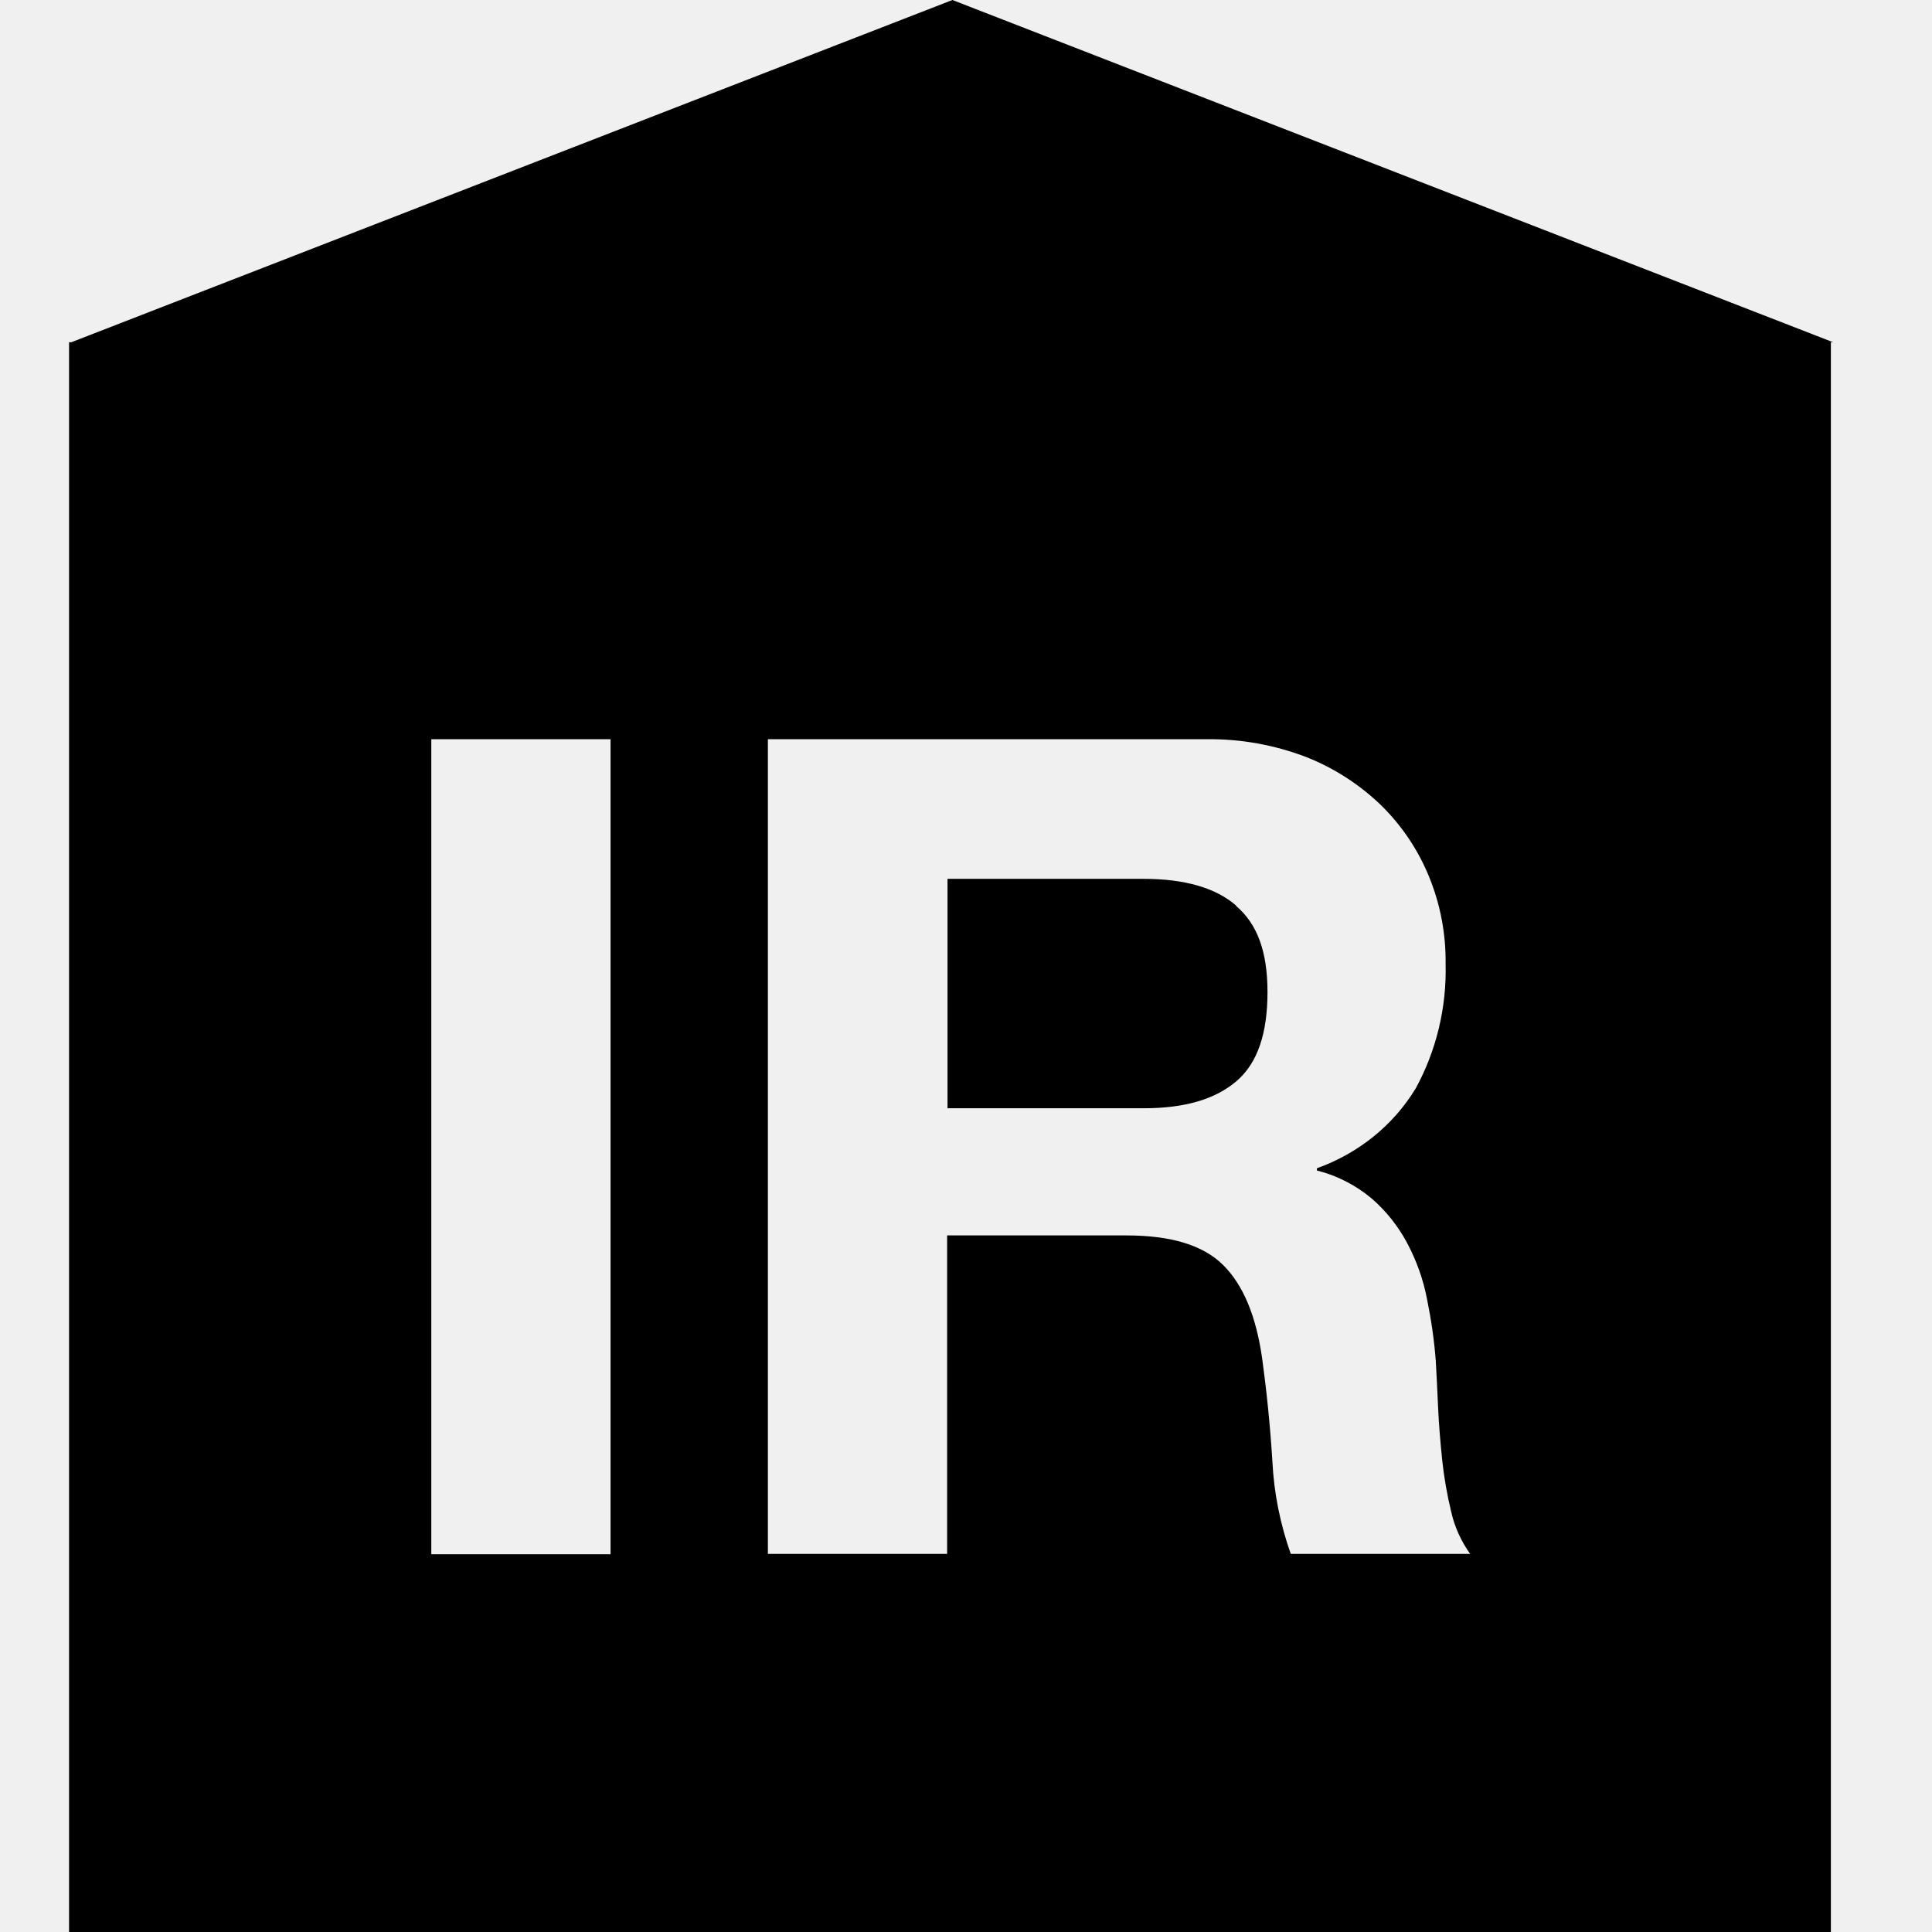
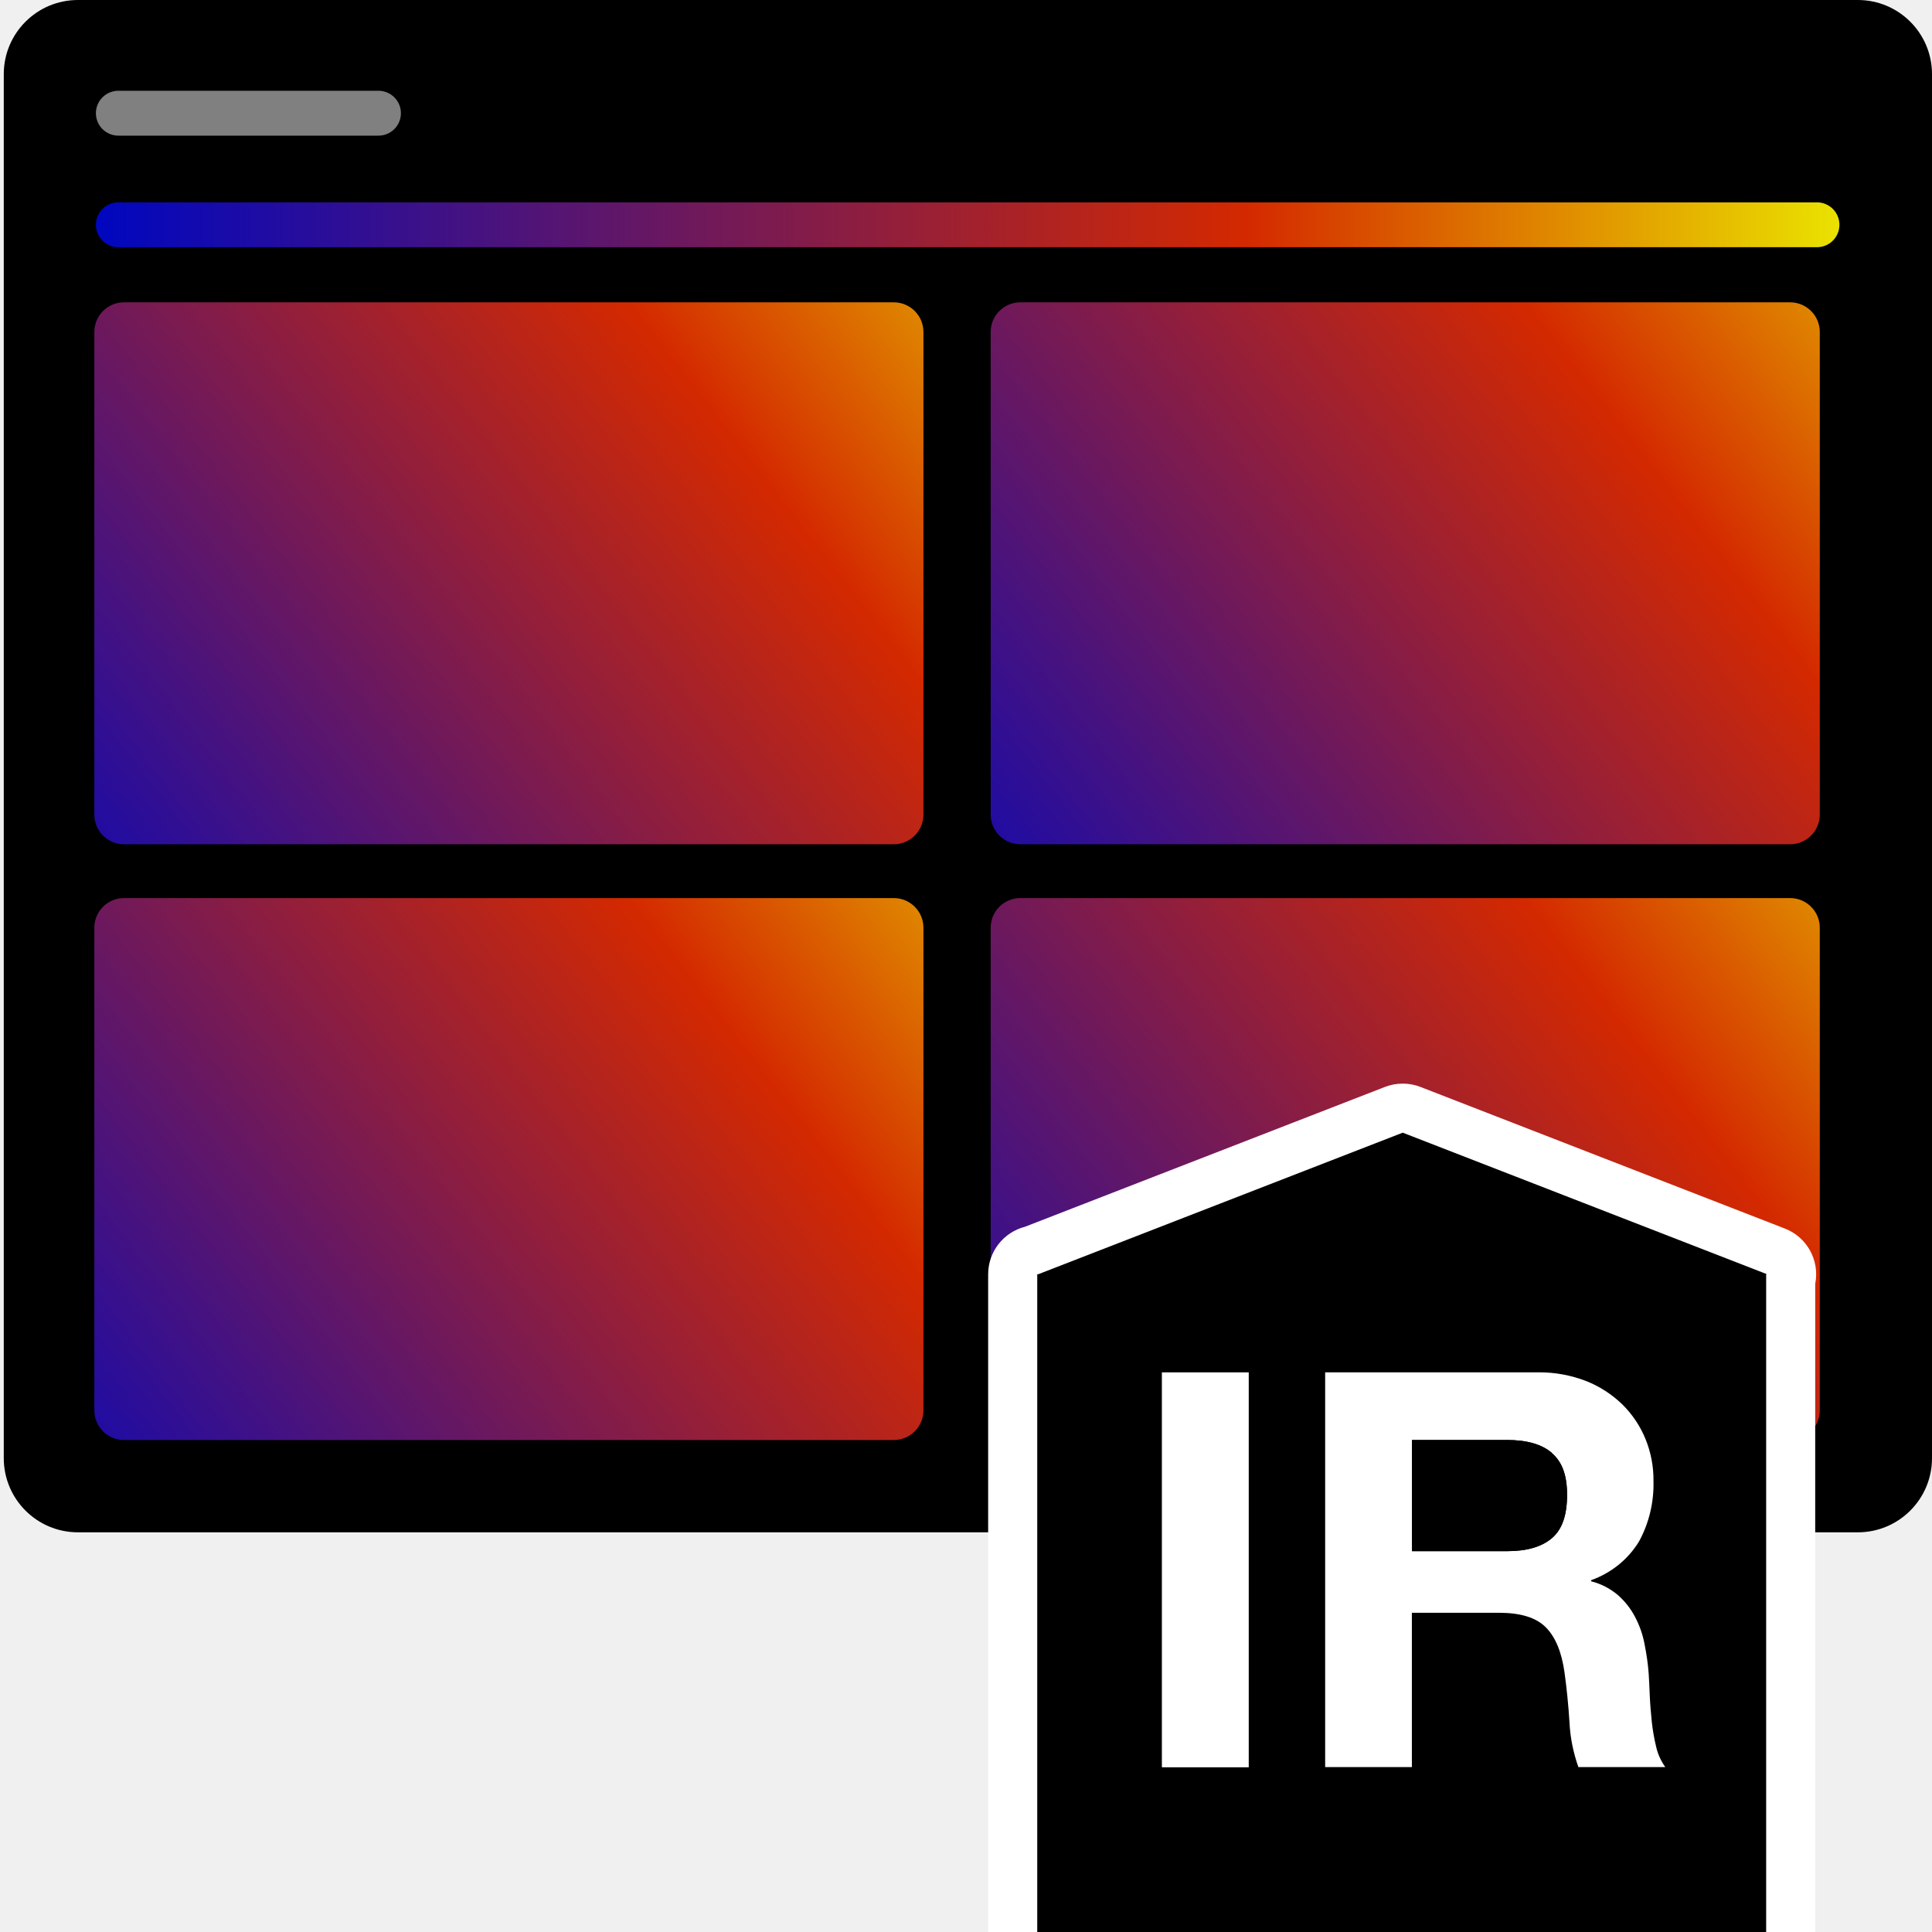
- <svg xmlns="http://www.w3.org/2000/svg" version="1.1" viewBox="0 0 512 512">
+ <svg xmlns="http://www.w3.org/2000/svg" xmlns:xlink="http://www.w3.org/1999/xlink" id="Vrstva_1" viewBox="0 0 512 512">
+   <defs>
+     <linearGradient id="Nepojmenovaný_přechod_12" data-name="Nepojmenovaný přechod 12" x1="284.42" y1="36.32" x2="4.77" y2="252.5" gradientUnits="userSpaceOnUse">
+       <stop offset="0" stop-color="#eae200" />
+       <stop offset=".34" stop-color="#d42900" />
+       <stop offset="1" stop-color="#0007bf" />
+     </linearGradient>
+     <linearGradient id="Nepojmenovaný_přechod_12-2" data-name="Nepojmenovaný přechod 12" x1="521.96" y1="36.32" x2="242.31" y2="252.5" xlink:href="#Nepojmenovaný_přechod_12" />
+     <linearGradient id="Nepojmenovaný_přechod_12-3" data-name="Nepojmenovaný přechod 12" y1="194.19" y2="410.37" xlink:href="#Nepojmenovaný_přechod_12" />
+     <linearGradient id="Nepojmenovaný_přechod_12-4" data-name="Nepojmenovaný přechod 12" x1="521.96" y1="194.19" x2="242.31" y2="410.37" xlink:href="#Nepojmenovaný_přechod_12" />
+     <linearGradient id="Nepojmenovaný_přechod_13" data-name="Nepojmenovaný přechod 13" x1="25.41" y1="59.57" x2="487.46" y2="59.57" gradientUnits="userSpaceOnUse">
+       <stop offset="0" stop-color="#0007bf" />
+       <stop offset=".66" stop-color="#d42900" />
+       <stop offset="1" stop-color="#eae200" />
+     </linearGradient>
+   </defs>
+   <rect x="1" width="511" height="406.08" rx="19.65" ry="19.65" />
+   <rect x="25" y="80.12" width="219.72" height="143.62" rx="7.86" ry="7.86" fill="url(#Nepojmenovaný_přechod_12)" />
+   <rect x="262.54" y="80.12" width="219.72" height="143.62" rx="7.86" ry="7.86" fill="url(#Nepojmenovaný_přechod_12-2)" />
+   <rect x="25" y="238" width="219.72" height="143.62" rx="7.86" ry="7.86" fill="url(#Nepojmenovaný_přechod_12-3)" />
+   <rect x="262.54" y="238" width="219.72" height="143.62" rx="7.86" ry="7.86" fill="url(#Nepojmenovaný_přechod_12-4)" />
+   <line x1="31.36" y1="30" x2="100.3" y2="30" fill="none" stroke="#818080" stroke-linecap="round" stroke-miterlimit="10" stroke-width="11.89" />
  <g>
-     <g id="Vrstva_1">
-       <path d="M327.6,240c-5.4-4.7-13.6-7.1-24.6-7.1h-51.9v60.8h52c10.9,0,19-2.4,24.6-7.2s8.2-12.7,8.2-23.6-2.8-18.1-8.3-22.8Z" />
-       <path d="M252.4,0L18.9,90.7h-.6v421.3h466.9V90.7h.6L252.4,0ZM161.8,411.9h-47.5v-216h47.5v216ZM342.1,411.9c-2.8-7.9-4.5-16.2-4.9-24.6-.6-9.5-1.5-18.4-2.7-27.2-1.6-11.3-5-19.5-10.3-24.8s-13.8-7.9-25.7-7.9h-47.5v84.4h-47.5v-215.9h116.4c8.9-.1,17.8,1.5,26.2,4.7,7.4,2.9,14.2,7.3,19.9,12.8,5.5,5.4,9.8,11.8,12.7,18.9,3,7.3,4.5,15.2,4.4,23.1.3,11.5-2.4,22.9-7.9,33-6,9.9-15.3,17.3-26.2,21.2v.6c5.3,1.3,10.3,3.9,14.5,7.4,3.8,3.3,7,7.3,9.4,11.8,2.5,4.7,4.3,9.7,5.3,15,1.1,5.4,1.9,10.9,2.3,16.3.2,3.4.4,7.5.6,12.1s.6,9.2,1.1,14.2c.5,4.6,1.3,9.2,2.4,13.7.9,4,2.6,7.7,5,11.1h-47.6Z" />
+     <path d="M481.05,512v-171.78s.02-.09.03-.13c1.15-6.15-2.24-12.25-8.07-14.51l-96.57-37.53c-1.51-.59-3.11-.88-4.71-.88h0c-1.6,0-3.19.29-4.71.88l-95.38,37.05c-5.62,1.44-9.77,6.53-9.77,12.6v174.31h219.17Z" fill="#fff" />
+     <polyline points="371.74 300.17 468.3 337.69 468.05 337.69 468.05 512 274.88 512 274.88 337.69 275.13 337.69 371.74 300.17" />
+     <path d="M351.14,468.3h23.02v-40.9h23.02c5.77,0,9.89,1.26,12.45,3.83,2.57,2.57,4.22,6.54,4.99,12.02.58,4.26,1.02,8.58,1.31,13.18.19,4.05,1.01,8.06,2.36,11.87h-.03l.05.05s-.01-.03-.02-.05h23.03c-1.16-1.65-1.99-3.44-2.42-5.38-.53-2.18-.92-4.41-1.16-6.64-.24-2.42-.44-4.65-.53-6.88s-.19-4.22-.29-5.86c-.19-2.62-.58-5.28-1.11-7.9-.48-2.57-1.36-4.99-2.57-7.27-1.16-2.18-2.71-4.12-4.55-5.72-2.04-1.7-4.46-2.96-7.03-3.59v-.29c5.28-1.89,9.79-5.48,12.7-10.27,2.67-4.89,3.97-10.42,3.83-15.99.05-3.83-.68-7.66-2.13-11.19-1.41-3.44-3.49-6.54-6.15-9.16-2.76-2.67-6.06-4.8-9.64-6.2-3.95-1.51-8.13-2.28-12.31-2.28-.13,0-.25,0-.38,0h-56.4v104.62" fill="#fff" />
+     <polyline points="307.91 468.35 330.93 468.35 330.93 363.69 307.91 363.69 307.91 468.35" fill="#fff" />
+     <g>
+       <path d="M411.27,385.05c-2.62-2.28-6.59-3.44-11.92-3.44h-25.15v29.46h25.2c5.28,0,9.21-1.16,11.92-3.49,2.71-2.33,3.97-6.15,3.97-11.44s-1.36-8.77-4.02-11.05v-.05Z" />
+       <path d="M399.35,381.61c5.33,0,9.3,1.16,11.92,3.44v.05c2.67,2.28,4.02,5.77,4.02,11.05s-1.26,9.11-3.97,11.44c-2.71,2.33-6.64,3.49-11.92,3.49h-25.2v-29.46h25.15" />
    </g>
  </g>
+   <line x1="31.36" y1="59.57" x2="481.52" y2="59.57" fill="none" stroke="url(#Nepojmenovaný_přechod_13)" stroke-linecap="round" stroke-miterlimit="10" stroke-width="11.89" />
</svg>
